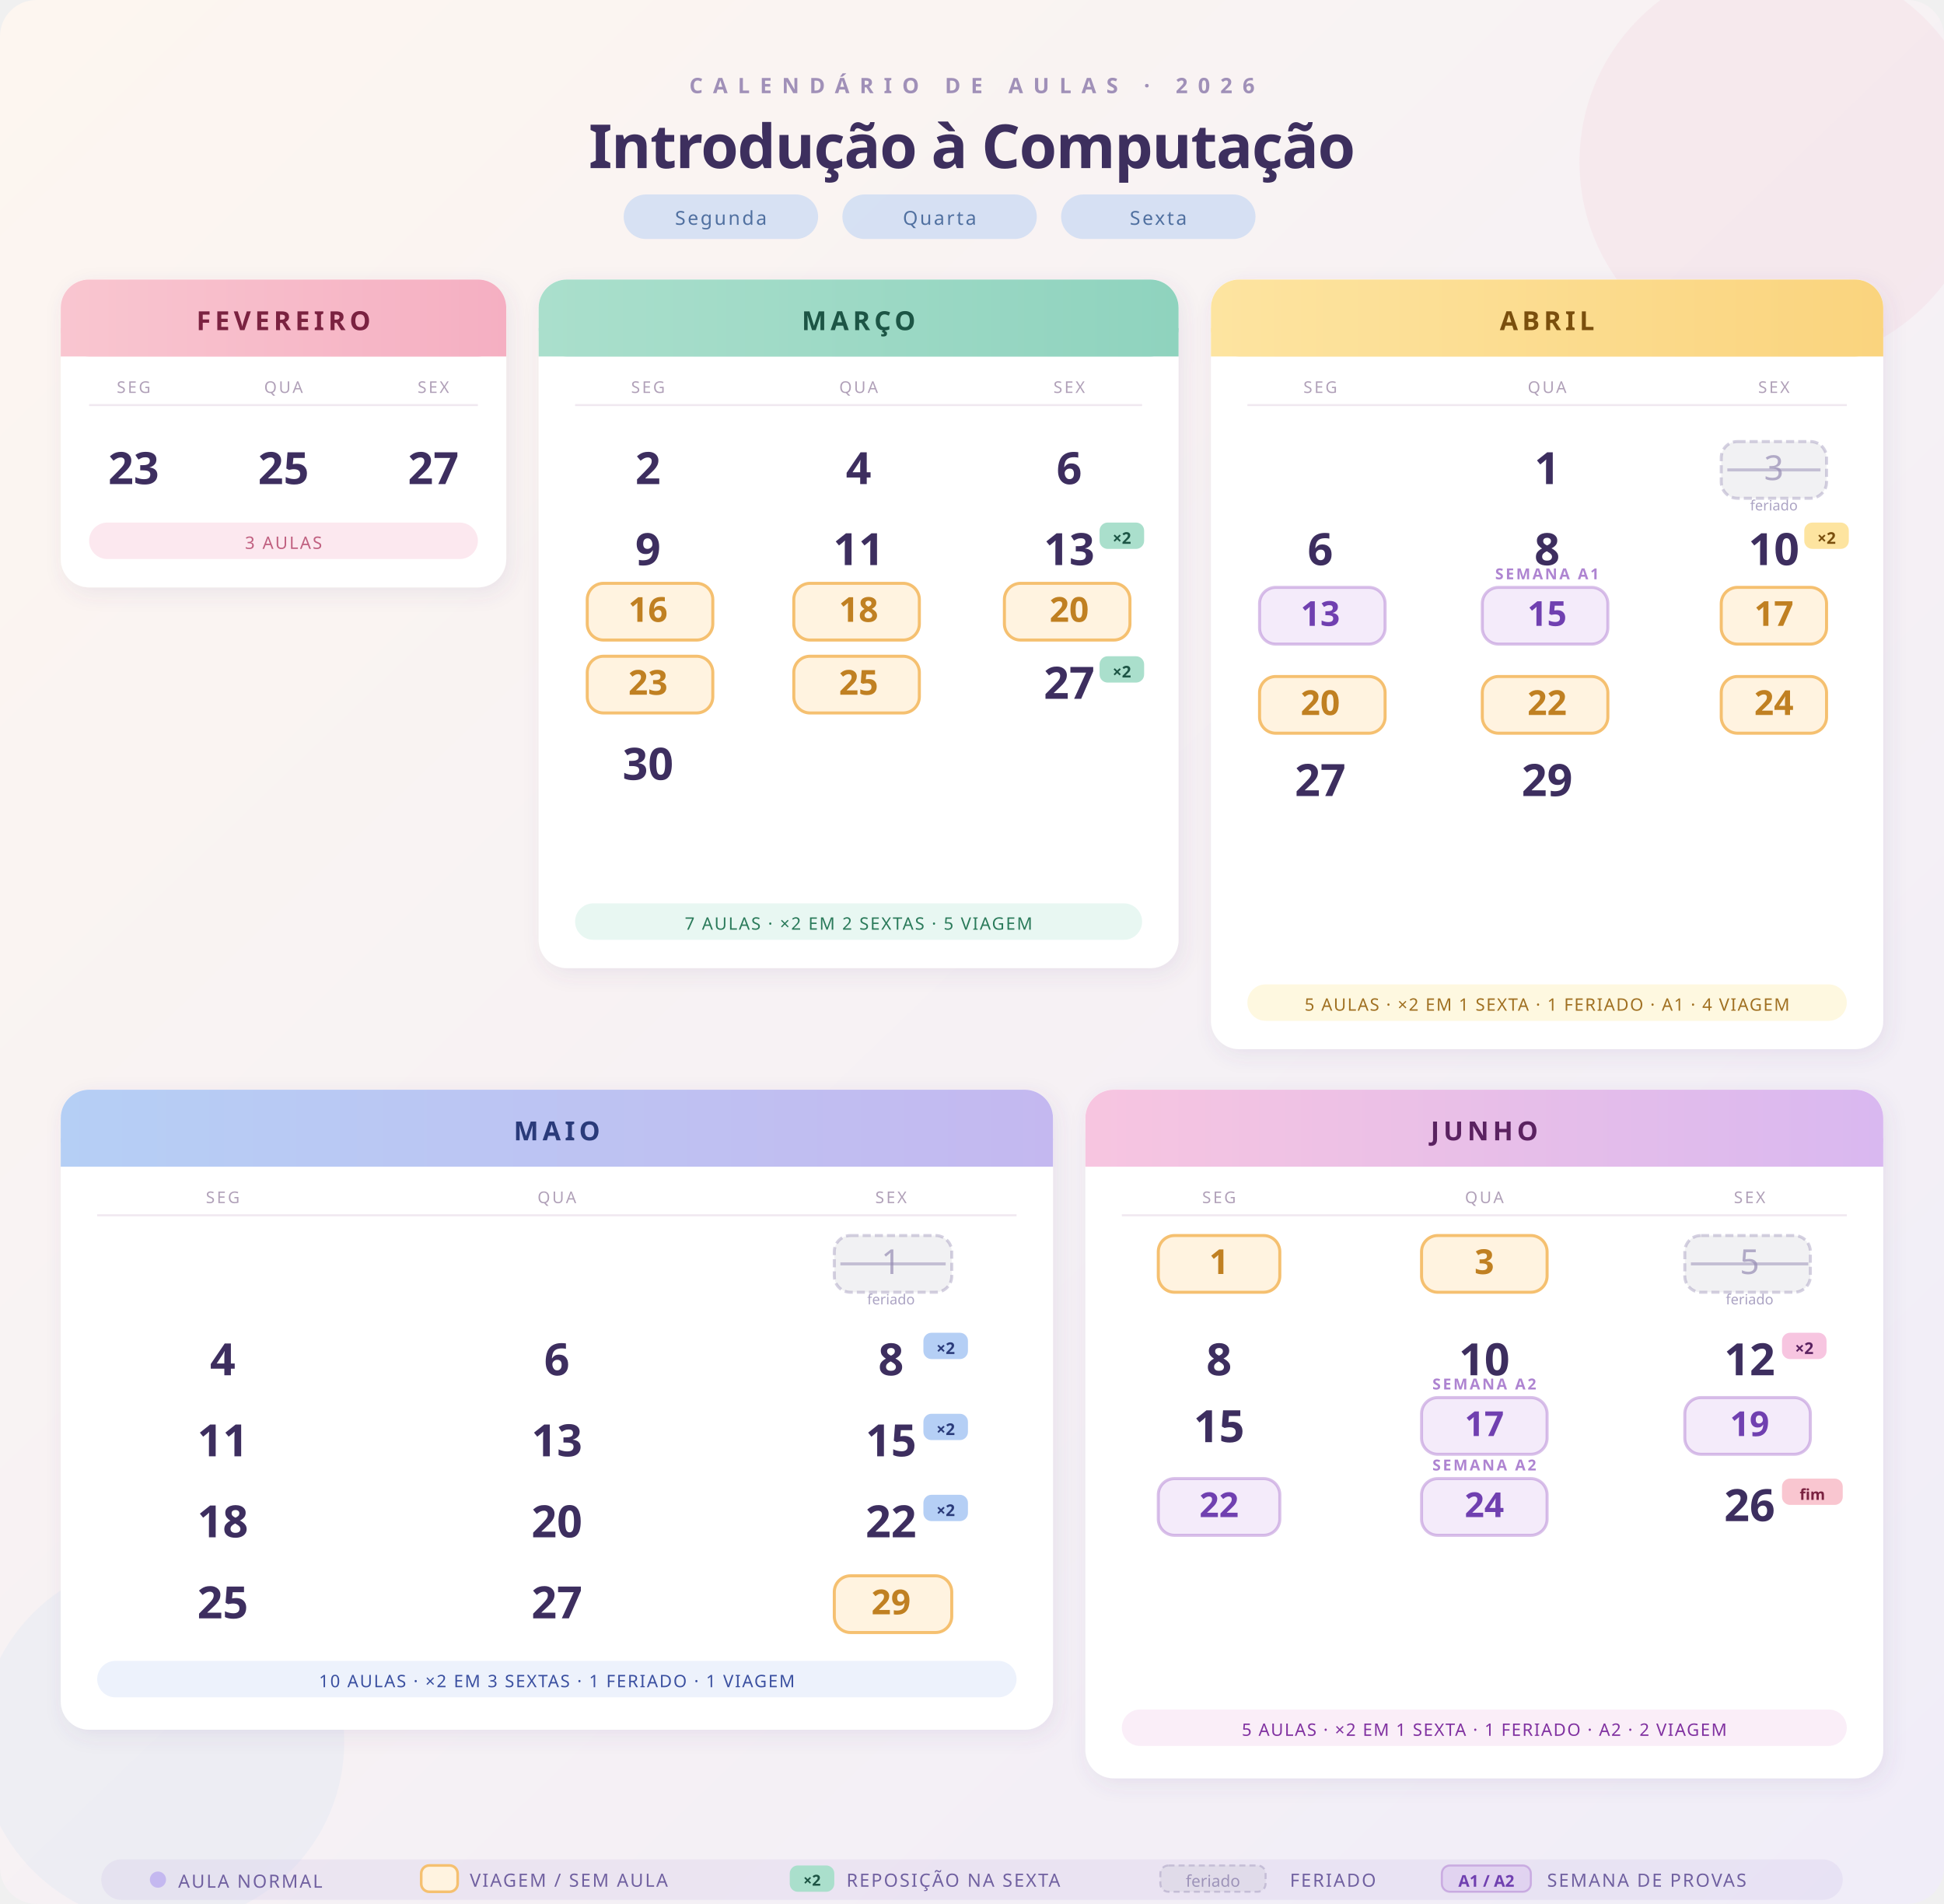
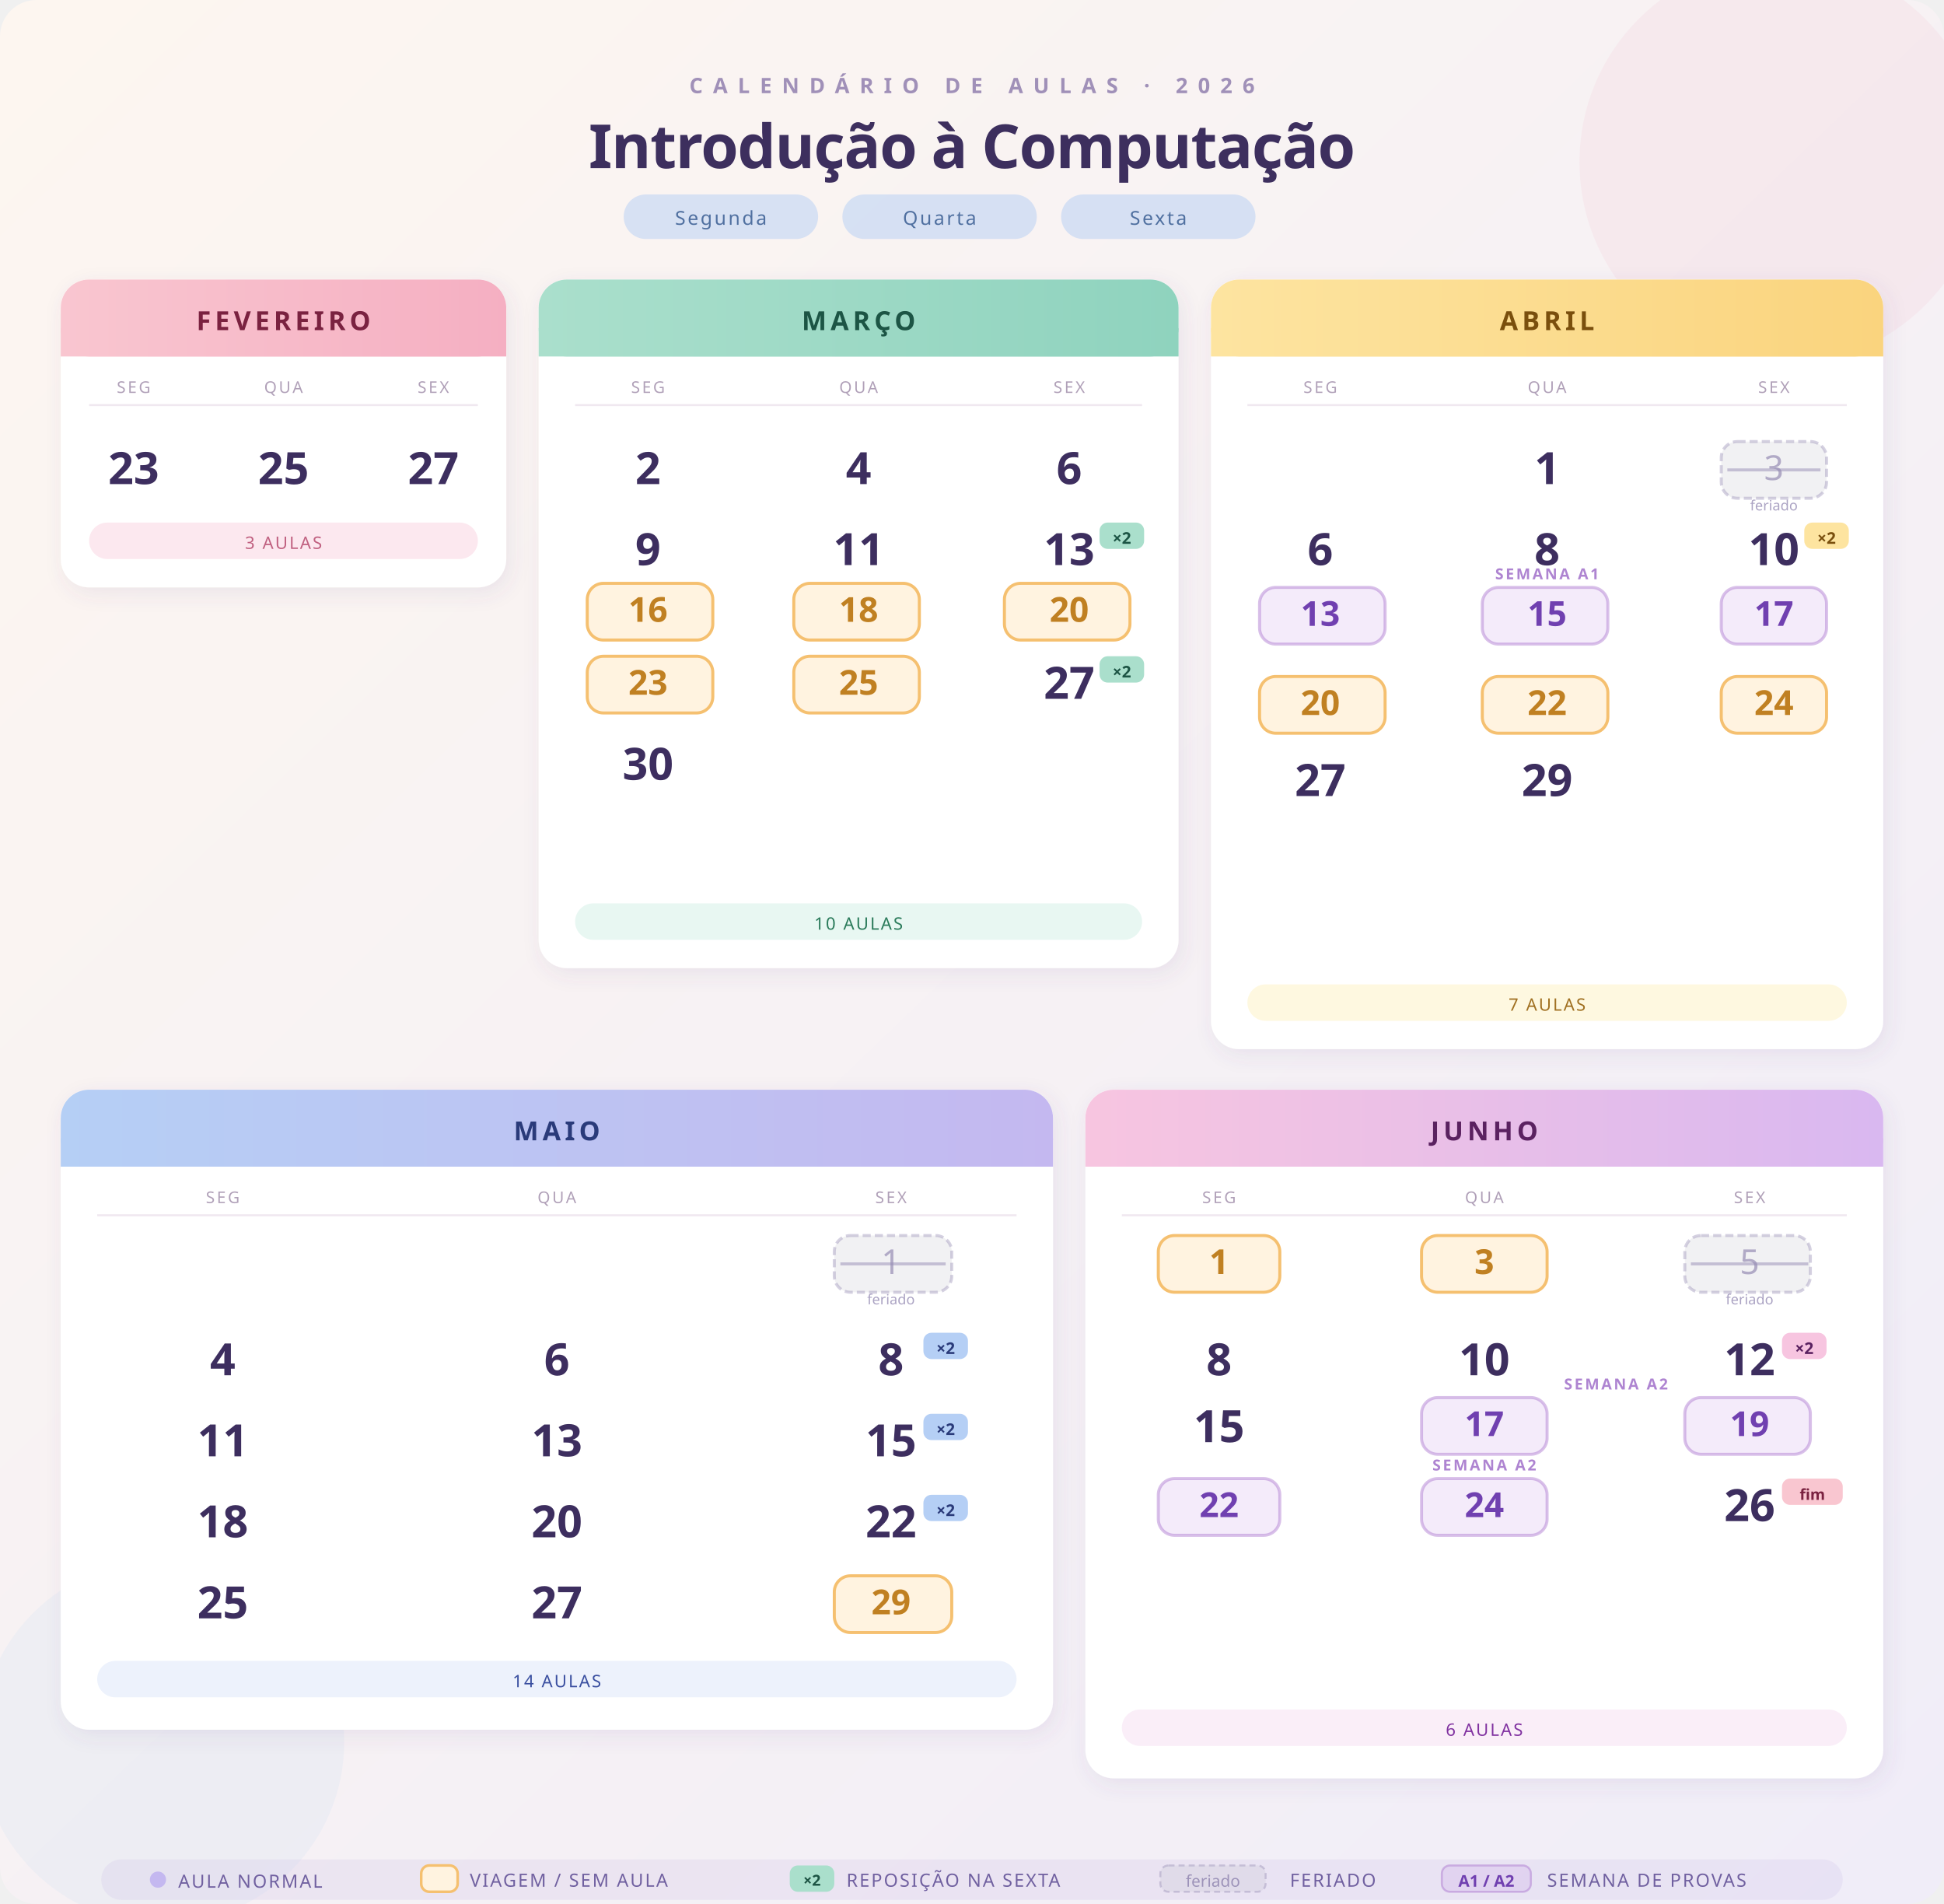
<svg xmlns="http://www.w3.org/2000/svg" viewBox="0 0 960 940" font-family="'Segoe UI', system-ui, sans-serif">
  <defs>
    <linearGradient id="bg" x1="0" y1="0" x2="1" y2="1">
      <stop offset="0%" stop-color="#fdf6f0" />
      <stop offset="100%" stop-color="#f0edf8" />
    </linearGradient>
    <linearGradient id="gFev" x1="0" y1="0" x2="1" y2="0">
      <stop offset="0%" stop-color="#f9c6d0" />
      <stop offset="100%" stop-color="#f5afc2" />
    </linearGradient>
    <linearGradient id="gMar" x1="0" y1="0" x2="1" y2="0">
      <stop offset="0%" stop-color="#aadfcc" />
      <stop offset="100%" stop-color="#8fd3be" />
    </linearGradient>
    <linearGradient id="gAbr" x1="0" y1="0" x2="1" y2="0">
      <stop offset="0%" stop-color="#fde4a0" />
      <stop offset="100%" stop-color="#fad47e" />
    </linearGradient>
    <linearGradient id="gMai" x1="0" y1="0" x2="1" y2="0">
      <stop offset="0%" stop-color="#b5cff5" />
      <stop offset="100%" stop-color="#c4b8f0" />
    </linearGradient>
    <linearGradient id="gJun" x1="0" y1="0" x2="1" y2="0">
      <stop offset="0%" stop-color="#f7c5e0" />
      <stop offset="100%" stop-color="#d9b8f0" />
    </linearGradient>
    <filter id="sh">
      <feDropShadow dx="2" dy="3" stdDeviation="5" flood-color="rgba(100,80,140,0.10)" />
    </filter>
  </defs>
  <rect width="960" height="940" fill="url(#bg)" rx="18" />
  <circle cx="880" cy="80" r="100" fill="rgba(245,175,194,0.13)" />
  <circle cx="80" cy="860" r="90" fill="rgba(181,207,245,0.13)" />
  <text x="480" y="46" text-anchor="middle" font-size="10.5" font-weight="600" letter-spacing="5" fill="#a090b8">CALENDÁRIO DE AULAS · 2026</text>
  <text x="480" y="83" text-anchor="middle" font-size="30" font-weight="800" fill="#3d2f5e" letter-spacing="-0.5">Introdução à Computação</text>
  <rect x="308" y="96" width="96" height="22" rx="11" fill="rgba(181,207,245,0.5)" />
  <text x="356" y="111" text-anchor="middle" font-size="9.5" fill="#5070a0" letter-spacing="1">Segunda</text>
  <rect x="416" y="96" width="96" height="22" rx="11" fill="rgba(181,207,245,0.5)" />
  <text x="464" y="111" text-anchor="middle" font-size="9.5" fill="#5070a0" letter-spacing="1">Quarta</text>
  <rect x="524" y="96" width="96" height="22" rx="11" fill="rgba(181,207,245,0.5)" />
  <text x="572" y="111" text-anchor="middle" font-size="9.5" fill="#5070a0" letter-spacing="1">Sexta</text>
  <g transform="translate(30,138)" filter="url(#sh)">
    <rect width="220" height="152" rx="14" fill="white" />
    <rect width="220" height="38" rx="14" fill="url(#gFev)" />
    <rect y="24" width="220" height="14" fill="url(#gFev)" />
    <text x="110" y="25" text-anchor="middle" font-size="13" font-weight="700" fill="#7a2040" letter-spacing="2">FEVEREIRO</text>
    <text x="36" y="56" text-anchor="middle" font-size="8" fill="#b0a0b8" letter-spacing="1">SEG</text>
    <text x="110" y="56" text-anchor="middle" font-size="8" fill="#b0a0b8" letter-spacing="1">QUA</text>
    <text x="184" y="56" text-anchor="middle" font-size="8" fill="#b0a0b8" letter-spacing="1">SEX</text>
    <line x1="14" y1="62" x2="206" y2="62" stroke="#f0e8f0" stroke-width="1" />
    <text x="36" y="101" text-anchor="middle" font-size="22" font-weight="600" fill="#3d2f5e">23</text>
    <text x="110" y="101" text-anchor="middle" font-size="22" font-weight="600" fill="#3d2f5e">25</text>
    <text x="184" y="101" text-anchor="middle" font-size="22" font-weight="600" fill="#3d2f5e">27</text>
    <rect x="14" y="120" width="192" height="18" rx="9" fill="#fce8ef" />
    <text x="110" y="133" text-anchor="middle" font-size="8.5" fill="#c06080" letter-spacing="0.8">3 AULAS</text>
  </g>
  <g transform="translate(266,138)" filter="url(#sh)">
    <rect width="316" height="340" rx="14" fill="white" />
    <rect width="316" height="38" rx="14" fill="url(#gMar)" />
    <rect y="24" width="316" height="14" fill="url(#gMar)" />
    <text x="158" y="25" text-anchor="middle" font-size="13" font-weight="700" fill="#1d5444" letter-spacing="2">MARÇO</text>
    <text x="54" y="56" text-anchor="middle" font-size="8" fill="#b0a0b8" letter-spacing="1">SEG</text>
    <text x="158" y="56" text-anchor="middle" font-size="8" fill="#b0a0b8" letter-spacing="1">QUA</text>
    <text x="262" y="56" text-anchor="middle" font-size="8" fill="#b0a0b8" letter-spacing="1">SEX</text>
    <line x1="18" y1="62" x2="298" y2="62" stroke="#f0e8f0" stroke-width="1" />
    <text x="54" y="101" text-anchor="middle" font-size="22" font-weight="600" fill="#3d2f5e">2</text>
    <text x="158" y="101" text-anchor="middle" font-size="22" font-weight="600" fill="#3d2f5e">4</text>
    <text x="262" y="101" text-anchor="middle" font-size="22" font-weight="600" fill="#3d2f5e">6</text>
    <text x="54" y="141" text-anchor="middle" font-size="22" font-weight="600" fill="#3d2f5e">9</text>
    <text x="158" y="141" text-anchor="middle" font-size="22" font-weight="600" fill="#3d2f5e">11</text>
    <text x="262" y="141" text-anchor="middle" font-size="22" font-weight="600" fill="#3d2f5e">13</text>
    <rect x="277" y="120" width="22" height="13" rx="4" fill="#aadfcc" />
    <text x="288" y="130.5" text-anchor="middle" font-size="8" font-weight="800" fill="#1d5444">×2</text>
    <rect x="24" y="150" width="62" height="28" rx="8" fill="#fff3e0" stroke="#f5c070" stroke-width="1.5" />
    <text x="54" y="169" text-anchor="middle" font-size="17" font-weight="600" fill="#c08020">16</text>
    <rect x="126" y="150" width="62" height="28" rx="8" fill="#fff3e0" stroke="#f5c070" stroke-width="1.5" />
    <text x="158" y="169" text-anchor="middle" font-size="17" font-weight="600" fill="#c08020">18</text>
    <rect x="230" y="150" width="62" height="28" rx="8" fill="#fff3e0" stroke="#f5c070" stroke-width="1.5" />
    <text x="262" y="169" text-anchor="middle" font-size="17" font-weight="600" fill="#c08020">20</text>
    <rect x="24" y="186" width="62" height="28" rx="8" fill="#fff3e0" stroke="#f5c070" stroke-width="1.5" />
    <text x="54" y="205" text-anchor="middle" font-size="17" font-weight="600" fill="#c08020">23</text>
    <rect x="126" y="186" width="62" height="28" rx="8" fill="#fff3e0" stroke="#f5c070" stroke-width="1.5" />
    <text x="158" y="205" text-anchor="middle" font-size="17" font-weight="600" fill="#c08020">25</text>
    <text x="262" y="207" text-anchor="middle" font-size="22" font-weight="600" fill="#3d2f5e">27</text>
    <rect x="277" y="186" width="22" height="13" rx="4" fill="#aadfcc" />
    <text x="288" y="196.5" text-anchor="middle" font-size="8" font-weight="800" fill="#1d5444">×2</text>
    <text x="54" y="247" text-anchor="middle" font-size="22" font-weight="600" fill="#3d2f5e">30</text>
    <rect x="18" y="308" width="280" height="18" rx="9" fill="#e8f7f2" />
-     <text x="158" y="321" text-anchor="middle" font-size="8.5" fill="#2a7a5a" letter-spacing="0.7">7 AULAS · ×2 EM 2 SEXTAS · 5 VIAGEM</text>
+     <text x="158" y="321" text-anchor="middle" font-size="8.5" fill="#2a7a5a" letter-spacing="0.8">10 AULAS</text>
  </g>
  <g transform="translate(598,138)" filter="url(#sh)">
    <rect width="332" height="380" rx="14" fill="white" />
    <rect width="332" height="38" rx="14" fill="url(#gAbr)" />
    <rect y="24" width="332" height="14" fill="url(#gAbr)" />
    <text x="166" y="25" text-anchor="middle" font-size="13" font-weight="700" fill="#7a5010" letter-spacing="2">ABRIL</text>
    <text x="54" y="56" text-anchor="middle" font-size="8" fill="#b0a0b8" letter-spacing="1">SEG</text>
    <text x="166" y="56" text-anchor="middle" font-size="8" fill="#b0a0b8" letter-spacing="1">QUA</text>
    <text x="278" y="56" text-anchor="middle" font-size="8" fill="#b0a0b8" letter-spacing="1">SEX</text>
    <line x1="18" y1="62" x2="314" y2="62" stroke="#f0e8f0" stroke-width="1" />
    <text x="166" y="101" text-anchor="middle" font-size="22" font-weight="600" fill="#3d2f5e">1</text>
    <rect x="252" y="80" width="52" height="28" rx="8" fill="rgba(200,200,210,0.25)" stroke="rgba(150,140,180,0.4)" stroke-width="1.5" stroke-dasharray="4,2" />
    <text x="278" y="99" text-anchor="middle" font-size="17" font-weight="500" fill="rgba(150,140,180,0.7)">3</text>
    <line x1="255" y1="94" x2="301" y2="94" stroke="rgba(150,140,180,0.5)" stroke-width="1.5" />
    <text x="278" y="114" text-anchor="middle" font-size="7" fill="rgba(150,140,180,0.8)">feriado</text>
    <text x="54" y="141" text-anchor="middle" font-size="22" font-weight="600" fill="#3d2f5e">6</text>
    <text x="166" y="141" text-anchor="middle" font-size="22" font-weight="600" fill="#3d2f5e">8</text>
    <text x="278" y="141" text-anchor="middle" font-size="22" font-weight="600" fill="#3d2f5e">10</text>
    <rect x="293" y="120" width="22" height="13" rx="4" fill="#fde4a0" />
    <text x="304" y="130.5" text-anchor="middle" font-size="8" font-weight="800" fill="#7a5010">×2</text>
    <text x="166" y="148" text-anchor="middle" font-size="7.5" font-weight="700" fill="rgba(140,80,190,0.7)" letter-spacing="1">SEMANA A1</text>
    <rect x="24" y="152" width="62" height="28" rx="8" fill="rgba(180,120,220,0.15)" stroke="rgba(160,100,200,0.4)" stroke-width="1.5" />
    <text x="54" y="171" text-anchor="middle" font-size="17" font-weight="600" fill="#7040b0">13</text>
    <rect x="134" y="152" width="62" height="28" rx="8" fill="rgba(180,120,220,0.15)" stroke="rgba(160,100,200,0.4)" stroke-width="1.5" />
    <text x="166" y="171" text-anchor="middle" font-size="17" font-weight="600" fill="#7040b0">15</text>
-     <rect x="252" y="152" width="52" height="28" rx="8" fill="#fff3e0" stroke="#f5c070" stroke-width="1.5" />
-     <text x="278" y="171" text-anchor="middle" font-size="17" font-weight="600" fill="#c08020">17</text>
+     <rect x="252" y="152" width="52" height="28" rx="8" fill="rgba(180,120,220,0.15)" stroke="rgba(160,100,200,0.4)" stroke-width="1.5" />
+     <text x="278" y="171" text-anchor="middle" font-size="17" font-weight="600" fill="#7040b0">17</text>
    <rect x="24" y="196" width="62" height="28" rx="8" fill="#fff3e0" stroke="#f5c070" stroke-width="1.5" />
    <text x="54" y="215" text-anchor="middle" font-size="17" font-weight="600" fill="#c08020">20</text>
    <rect x="134" y="196" width="62" height="28" rx="8" fill="#fff3e0" stroke="#f5c070" stroke-width="1.5" />
    <text x="166" y="215" text-anchor="middle" font-size="17" font-weight="600" fill="#c08020">22</text>
    <rect x="252" y="196" width="52" height="28" rx="8" fill="#fff3e0" stroke="#f5c070" stroke-width="1.5" />
    <text x="278" y="215" text-anchor="middle" font-size="17" font-weight="600" fill="#c08020">24</text>
    <text x="54" y="255" text-anchor="middle" font-size="22" font-weight="600" fill="#3d2f5e">27</text>
    <text x="166" y="255" text-anchor="middle" font-size="22" font-weight="600" fill="#3d2f5e">29</text>
    <rect x="18" y="348" width="296" height="18" rx="9" fill="#fef8e0" />
-     <text x="166" y="361" text-anchor="middle" font-size="8.5" fill="#a07020" letter-spacing="0.6">5 AULAS · ×2 EM 1 SEXTA · 1 FERIADO · A1 · 4 VIAGEM</text>
+     <text x="166" y="361" text-anchor="middle" font-size="8.5" fill="#a07020" letter-spacing="0.8">7 AULAS</text>
  </g>
  <g transform="translate(30,538)" filter="url(#sh)">
    <rect width="490" height="316" rx="14" fill="white" />
    <rect width="490" height="38" rx="14" fill="url(#gMai)" />
    <rect y="24" width="490" height="14" fill="url(#gMai)" />
    <text x="245" y="25" text-anchor="middle" font-size="13" font-weight="700" fill="#2a3a7a" letter-spacing="2">MAIO</text>
    <text x="80" y="56" text-anchor="middle" font-size="8" fill="#b0a0b8" letter-spacing="1">SEG</text>
    <text x="245" y="56" text-anchor="middle" font-size="8" fill="#b0a0b8" letter-spacing="1">QUA</text>
    <text x="410" y="56" text-anchor="middle" font-size="8" fill="#b0a0b8" letter-spacing="1">SEX</text>
    <line x1="18" y1="62" x2="472" y2="62" stroke="#f0e8f0" stroke-width="1" />
    <rect x="382" y="72" width="58" height="28" rx="8" fill="rgba(200,200,210,0.25)" stroke="rgba(150,140,180,0.4)" stroke-width="1.5" stroke-dasharray="4,2" />
    <text x="410" y="91" text-anchor="middle" font-size="17" font-weight="500" fill="rgba(150,140,180,0.7)">1</text>
    <line x1="385" y1="86" x2="437" y2="86" stroke="rgba(150,140,180,0.5)" stroke-width="1.5" />
    <text x="410" y="106" text-anchor="middle" font-size="7" fill="rgba(150,140,180,0.8)">feriado</text>
    <text x="80" y="141" text-anchor="middle" font-size="22" font-weight="600" fill="#3d2f5e">4</text>
    <text x="245" y="141" text-anchor="middle" font-size="22" font-weight="600" fill="#3d2f5e">6</text>
    <text x="410" y="141" text-anchor="middle" font-size="22" font-weight="600" fill="#3d2f5e">8</text>
    <rect x="426" y="120" width="22" height="13" rx="4" fill="#b5cff5" />
    <text x="437" y="130.5" text-anchor="middle" font-size="8" font-weight="800" fill="#2a3a7a">×2</text>
    <text x="80" y="181" text-anchor="middle" font-size="22" font-weight="600" fill="#3d2f5e">11</text>
    <text x="245" y="181" text-anchor="middle" font-size="22" font-weight="600" fill="#3d2f5e">13</text>
    <text x="410" y="181" text-anchor="middle" font-size="22" font-weight="600" fill="#3d2f5e">15</text>
    <rect x="426" y="160" width="22" height="13" rx="4" fill="#b5cff5" />
    <text x="437" y="170.5" text-anchor="middle" font-size="8" font-weight="800" fill="#2a3a7a">×2</text>
    <text x="80" y="221" text-anchor="middle" font-size="22" font-weight="600" fill="#3d2f5e">18</text>
    <text x="245" y="221" text-anchor="middle" font-size="22" font-weight="600" fill="#3d2f5e">20</text>
    <text x="410" y="221" text-anchor="middle" font-size="22" font-weight="600" fill="#3d2f5e">22</text>
    <rect x="426" y="200" width="22" height="13" rx="4" fill="#b5cff5" />
    <text x="437" y="210.5" text-anchor="middle" font-size="8" font-weight="800" fill="#2a3a7a">×2</text>
    <text x="80" y="261" text-anchor="middle" font-size="22" font-weight="600" fill="#3d2f5e">25</text>
    <text x="245" y="261" text-anchor="middle" font-size="22" font-weight="600" fill="#3d2f5e">27</text>
    <rect x="382" y="240" width="58" height="28" rx="8" fill="#fff3e0" stroke="#f5c070" stroke-width="1.5" />
    <text x="410" y="259" text-anchor="middle" font-size="17" font-weight="600" fill="#c08020">29</text>
    <rect x="18" y="282" width="454" height="18" rx="9" fill="#edf2fc" />
-     <text x="245" y="295" text-anchor="middle" font-size="8.5" fill="#3a50a0" letter-spacing="0.7">10 AULAS · ×2 EM 3 SEXTAS · 1 FERIADO · 1 VIAGEM</text>
+     <text x="245" y="295" text-anchor="middle" font-size="8.5" fill="#3a50a0" letter-spacing="0.8">14 AULAS</text>
  </g>
  <g transform="translate(536,538)" filter="url(#sh)">
    <rect width="394" height="340" rx="14" fill="white" />
    <rect width="394" height="38" rx="14" fill="url(#gJun)" />
    <rect y="24" width="394" height="14" fill="url(#gJun)" />
    <text x="197" y="25" text-anchor="middle" font-size="13" font-weight="700" fill="#5a2060" letter-spacing="2">JUNHO</text>
    <text x="66" y="56" text-anchor="middle" font-size="8" fill="#b0a0b8" letter-spacing="1">SEG</text>
    <text x="197" y="56" text-anchor="middle" font-size="8" fill="#b0a0b8" letter-spacing="1">QUA</text>
    <text x="328" y="56" text-anchor="middle" font-size="8" fill="#b0a0b8" letter-spacing="1">SEX</text>
    <line x1="18" y1="62" x2="376" y2="62" stroke="#f0e8f0" stroke-width="1" />
    <rect x="36" y="72" width="60" height="28" rx="8" fill="#fff3e0" stroke="#f5c070" stroke-width="1.5" />
    <text x="66" y="91" text-anchor="middle" font-size="17" font-weight="600" fill="#c08020">1</text>
    <rect x="166" y="72" width="62" height="28" rx="8" fill="#fff3e0" stroke="#f5c070" stroke-width="1.5" />
    <text x="197" y="91" text-anchor="middle" font-size="17" font-weight="600" fill="#c08020">3</text>
    <rect x="296" y="72" width="62" height="28" rx="8" fill="rgba(200,200,210,0.25)" stroke="rgba(150,140,180,0.4)" stroke-width="1.5" stroke-dasharray="4,2" />
    <text x="328" y="91" text-anchor="middle" font-size="17" font-weight="500" fill="rgba(150,140,180,0.7)">5</text>
    <line x1="299" y1="86" x2="357" y2="86" stroke="rgba(150,140,180,0.5)" stroke-width="1.5" />
    <text x="328" y="106" text-anchor="middle" font-size="7" fill="rgba(150,140,180,0.8)">feriado</text>
    <text x="66" y="141" text-anchor="middle" font-size="22" font-weight="600" fill="#3d2f5e">8</text>
    <text x="197" y="141" text-anchor="middle" font-size="22" font-weight="600" fill="#3d2f5e">10</text>
    <text x="328" y="141" text-anchor="middle" font-size="22" font-weight="600" fill="#3d2f5e">12</text>
    <rect x="344" y="120" width="22" height="13" rx="4" fill="#f7c5e0" />
    <text x="355" y="130.5" text-anchor="middle" font-size="8" font-weight="800" fill="#5a2060">×2</text>
-     <text x="197" y="148" text-anchor="middle" font-size="7.5" font-weight="700" fill="rgba(140,80,190,0.7)" letter-spacing="1">SEMANA A2</text>
+     <text x="262" y="148" text-anchor="middle" font-size="7.5" font-weight="700" fill="rgba(140,80,190,0.7)" letter-spacing="1">SEMANA A2</text>
    <text x="66" y="174" text-anchor="middle" font-size="22" font-weight="600" fill="#3d2f5e">15</text>
    <rect x="166" y="152" width="62" height="28" rx="8" fill="rgba(180,120,220,0.15)" stroke="rgba(160,100,200,0.4)" stroke-width="1.5" />
    <text x="197" y="171" text-anchor="middle" font-size="17" font-weight="600" fill="#7040b0">17</text>
    <rect x="296" y="152" width="62" height="28" rx="8" fill="rgba(180,120,220,0.15)" stroke="rgba(160,100,200,0.4)" stroke-width="1.5" />
    <text x="328" y="171" text-anchor="middle" font-size="17" font-weight="600" fill="#7040b0">19</text>
    <text x="197" y="188" text-anchor="middle" font-size="7.5" font-weight="700" fill="rgba(140,80,190,0.7)" letter-spacing="1">SEMANA A2</text>
    <rect x="36" y="192" width="60" height="28" rx="8" fill="rgba(180,120,220,0.15)" stroke="rgba(160,100,200,0.4)" stroke-width="1.5" />
    <text x="66" y="211" text-anchor="middle" font-size="17" font-weight="600" fill="#7040b0">22</text>
    <rect x="166" y="192" width="62" height="28" rx="8" fill="rgba(180,120,220,0.15)" stroke="rgba(160,100,200,0.4)" stroke-width="1.5" />
    <text x="197" y="211" text-anchor="middle" font-size="17" font-weight="600" fill="#7040b0">24</text>
    <text x="328" y="213" text-anchor="middle" font-size="22" font-weight="600" fill="#3d2f5e">26</text>
    <rect x="344" y="192" width="30" height="13" rx="4" fill="#f9c6d0" />
    <text x="359" y="202.5" text-anchor="middle" font-size="7.5" font-weight="800" fill="#7a2040">fim</text>
    <rect x="18" y="306" width="358" height="18" rx="9" fill="#faeef8" />
-     <text x="197" y="319" text-anchor="middle" font-size="8.5" fill="#8030a0" letter-spacing="0.6">5 AULAS · ×2 EM 1 SEXTA · 1 FERIADO · A2 · 2 VIAGEM</text>
+     <text x="197" y="319" text-anchor="middle" font-size="8.5" fill="#8030a0" letter-spacing="0.8">6 AULAS</text>
  </g>
  <g transform="translate(0,918)">
    <rect x="50" y="0" width="860" height="20" rx="10" fill="rgba(180,160,220,0.15)" />
    <circle cx="78" cy="10" r="4" fill="#c4b8f0" />
    <text x="88" y="14" font-size="9" fill="#7060a0" letter-spacing="0.8">AULA NORMAL</text>
    <rect x="208" y="3" width="18" height="13" rx="4" fill="#fff3e0" stroke="#f5c070" stroke-width="1.3" />
    <text x="232" y="13.5" font-size="9" fill="#7060a0" letter-spacing="0.8">VIAGEM / SEM AULA</text>
    <rect x="390" y="3" width="22" height="13" rx="4" fill="#aadfcc" />
    <text x="401" y="13" text-anchor="middle" font-size="7.5" font-weight="800" fill="#1d5444">×2</text>
    <text x="418" y="13.5" font-size="9" fill="#7060a0" letter-spacing="0.8">REPOSIÇÃO NA SEXTA</text>
    <rect x="573" y="3" width="52" height="13" rx="4" fill="rgba(200,200,210,0.3)" stroke="rgba(150,140,180,0.4)" stroke-width="1" stroke-dasharray="3,2" />
    <text x="599" y="13.5" text-anchor="middle" font-size="8" fill="rgba(150,140,180,0.9)">feriado</text>
    <text x="637" y="13.5" font-size="9" fill="#7060a0" letter-spacing="0.8">FERIADO</text>
    <rect x="712" y="3" width="44" height="13" rx="4" fill="rgba(180,120,220,0.15)" stroke="rgba(160,100,200,0.4)" stroke-width="1" />
    <text x="734" y="13.5" text-anchor="middle" font-size="8" font-weight="700" fill="#7040b0">A1 / A2</text>
    <text x="764" y="13.5" font-size="9" fill="#7060a0" letter-spacing="0.8">SEMANA DE PROVAS</text>
  </g>
</svg>
